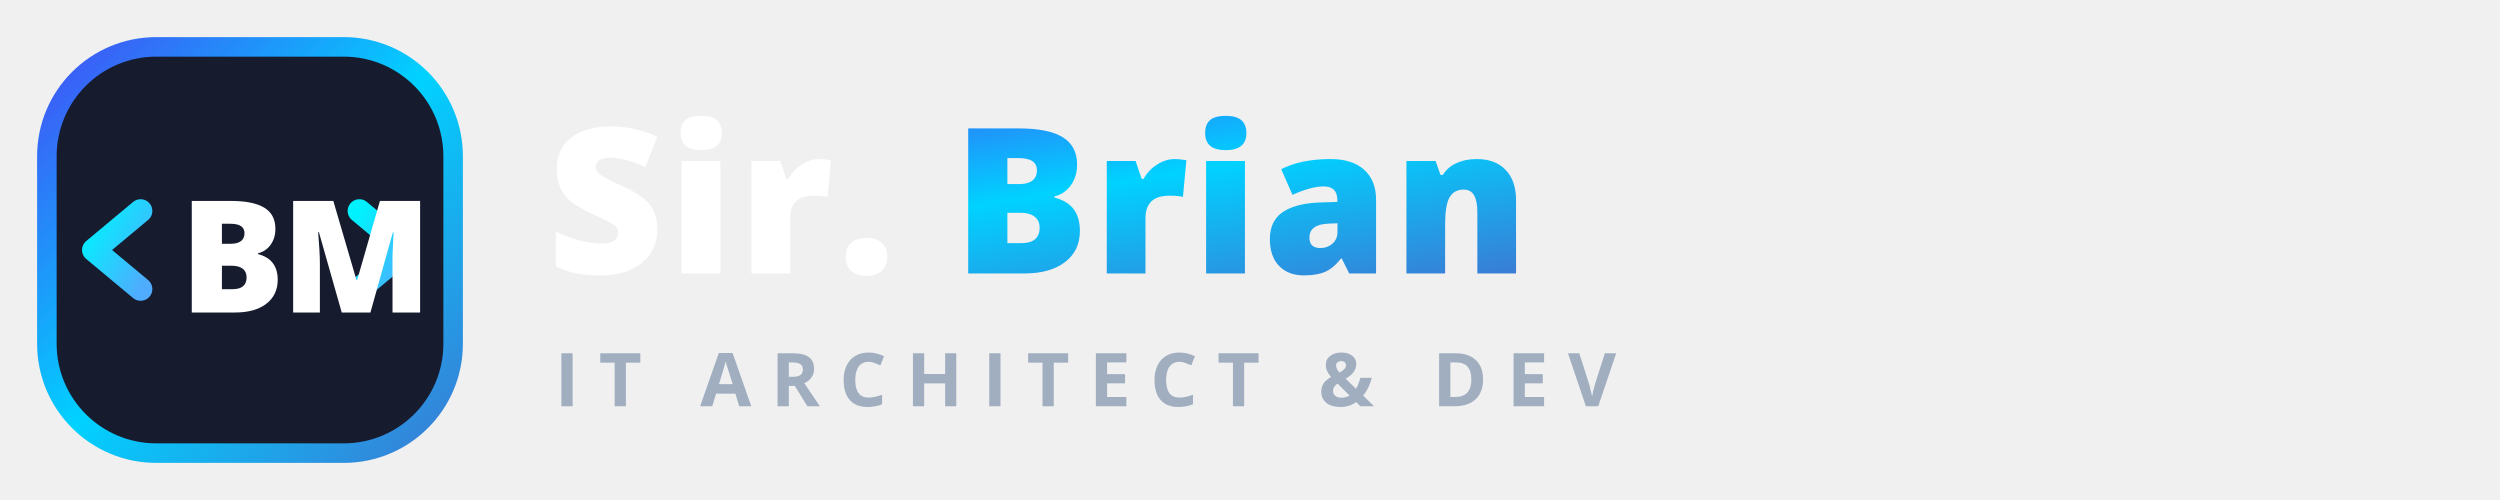
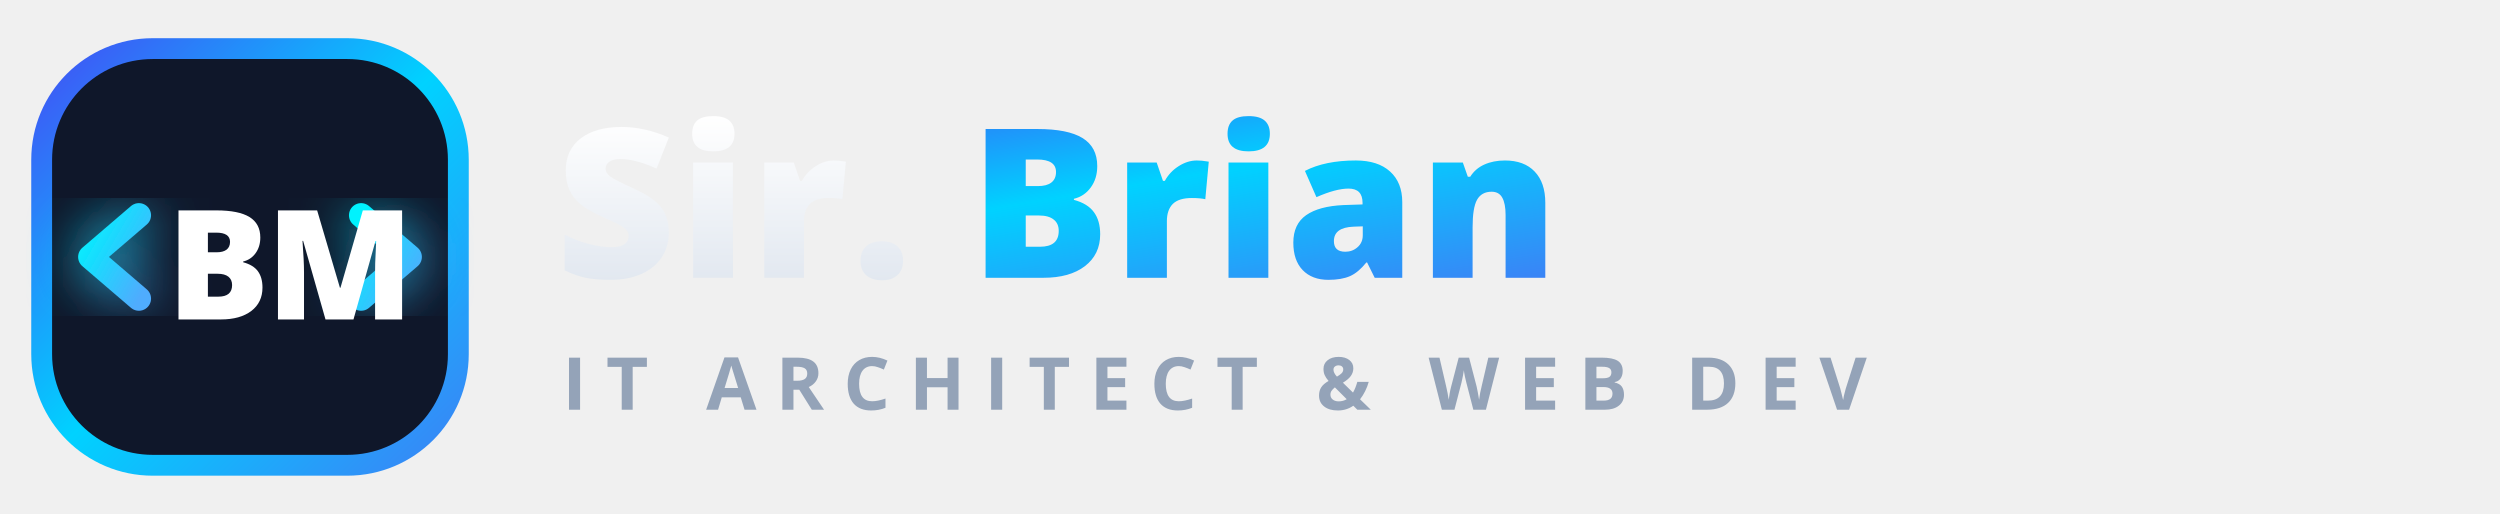
- <svg xmlns="http://www.w3.org/2000/svg" viewBox="0 0 320 64" width="320" height="64">
+ <svg xmlns="http://www.w3.org/2000/svg" viewBox="0 0 360 74" width="360" height="74">
  <defs>
    <linearGradient id="logo-badge-grad" x1="0%" y1="0%" x2="100%" y2="100%">
      <stop offset="0%" stop-color="#4250f5" />
      <stop offset="50%" stop-color="#00d2ff" />
-       <stop offset="100%" stop-color="#3a7bd5" />
+       <stop offset="100%" stop-color="#3b82f6" />
    </linearGradient>
-     <linearGradient id="accent-grad" x1="0%" y1="0%" x2="100%" y2="100%">
+     <linearGradient id="accent-cyan" x1="0%" y1="0%" x2="100%" y2="100%">
      <stop offset="0%" stop-color="#00f2fe" />
      <stop offset="100%" stop-color="#4facfe" />
    </linearGradient>
+     <linearGradient id="text-white-grad" x1="0%" y1="0%" x2="0%" y2="100%">
+       <stop offset="0%" stop-color="#ffffff" />
+       <stop offset="100%" stop-color="#e2e8f0" />
+     </linearGradient>
    <filter id="logo-glow" x="-20%" y="-20%" width="140%" height="140%">
-       <feGaussianBlur stdDeviation="3" result="blur" />
+       <feGaussianBlur stdDeviation="4" result="blur" />
      <feComposite in="SourceGraphic" in2="blur" operator="over" />
    </filter>
  </defs>
-   <g transform="translate(6, 6)">
-     <rect x="0" y="0" width="52" height="52" rx="14" fill="#161b2e" stroke="url(#logo-badge-grad)" stroke-width="2.5" />
-     <path d="M 12 21 L 6 26 L 12 31" fill="none" stroke="url(#accent-grad)" stroke-width="3" stroke-linecap="round" stroke-linejoin="round" />
-     <path d="M 40 21 L 46 26 L 40 31" fill="none" stroke="url(#accent-grad)" stroke-width="3" stroke-linecap="round" stroke-linejoin="round" />
-     <text x="17" y="34" font-family="'Open Sans', -apple-system, sans-serif" font-weight="900" font-size="20" fill="#ffffff" letter-spacing="-0.5">BM</text>
+   <g transform="translate(6, 7)">
+     <rect x="0" y="0" width="60" height="60" rx="16" fill="#0f172a" stroke="url(#logo-badge-grad)" stroke-width="3" />
+     <g filter="url(#logo-glow)">
+       <path d="M 14 24 L 7 30 L 14 36" fill="none" stroke="url(#accent-cyan)" stroke-width="3.5" stroke-linecap="round" stroke-linejoin="round" />
+       <path d="M 46 24 L 53 30 L 46 36" fill="none" stroke="url(#accent-cyan)" stroke-width="3.5" stroke-linecap="round" stroke-linejoin="round" />
+     </g>
+     <text x="18" y="39" font-family="'Open Sans', -apple-system, sans-serif" font-weight="900" font-size="22" fill="#ffffff" letter-spacing="-0.5">BM</text>
  </g>
-   <g transform="translate(70, 0)">
-     <text x="0" y="35" font-family="'CircularStdBold', 'Open Sans', sans-serif" font-weight="800" font-size="26" fill="#ffffff" letter-spacing="0.5">
+   <g transform="translate(80, 0)">
+     <text x="0" y="40" font-family="'CircularStdBold', 'Open Sans', -apple-system, sans-serif" font-weight="800" font-size="30" fill="url(#text-white-grad)" letter-spacing="0.5">
      Sir. <tspan fill="url(#logo-badge-grad)">Brian</tspan>
    </text>
-     <text x="1" y="52" font-family="'Open Sans', sans-serif" font-weight="700" font-size="9.5" fill="#a0aec0" letter-spacing="2.5" text-transform="uppercase">
-       IT ARCHITECT &amp; DEV
+     <text x="1" y="59" font-family="'Open Sans', sans-serif" font-weight="700" font-size="10.5" fill="#94a3b8" letter-spacing="2.8" text-transform="uppercase">
+       IT ARCHITECT &amp; WEB DEV
    </text>
  </g>
</svg>
